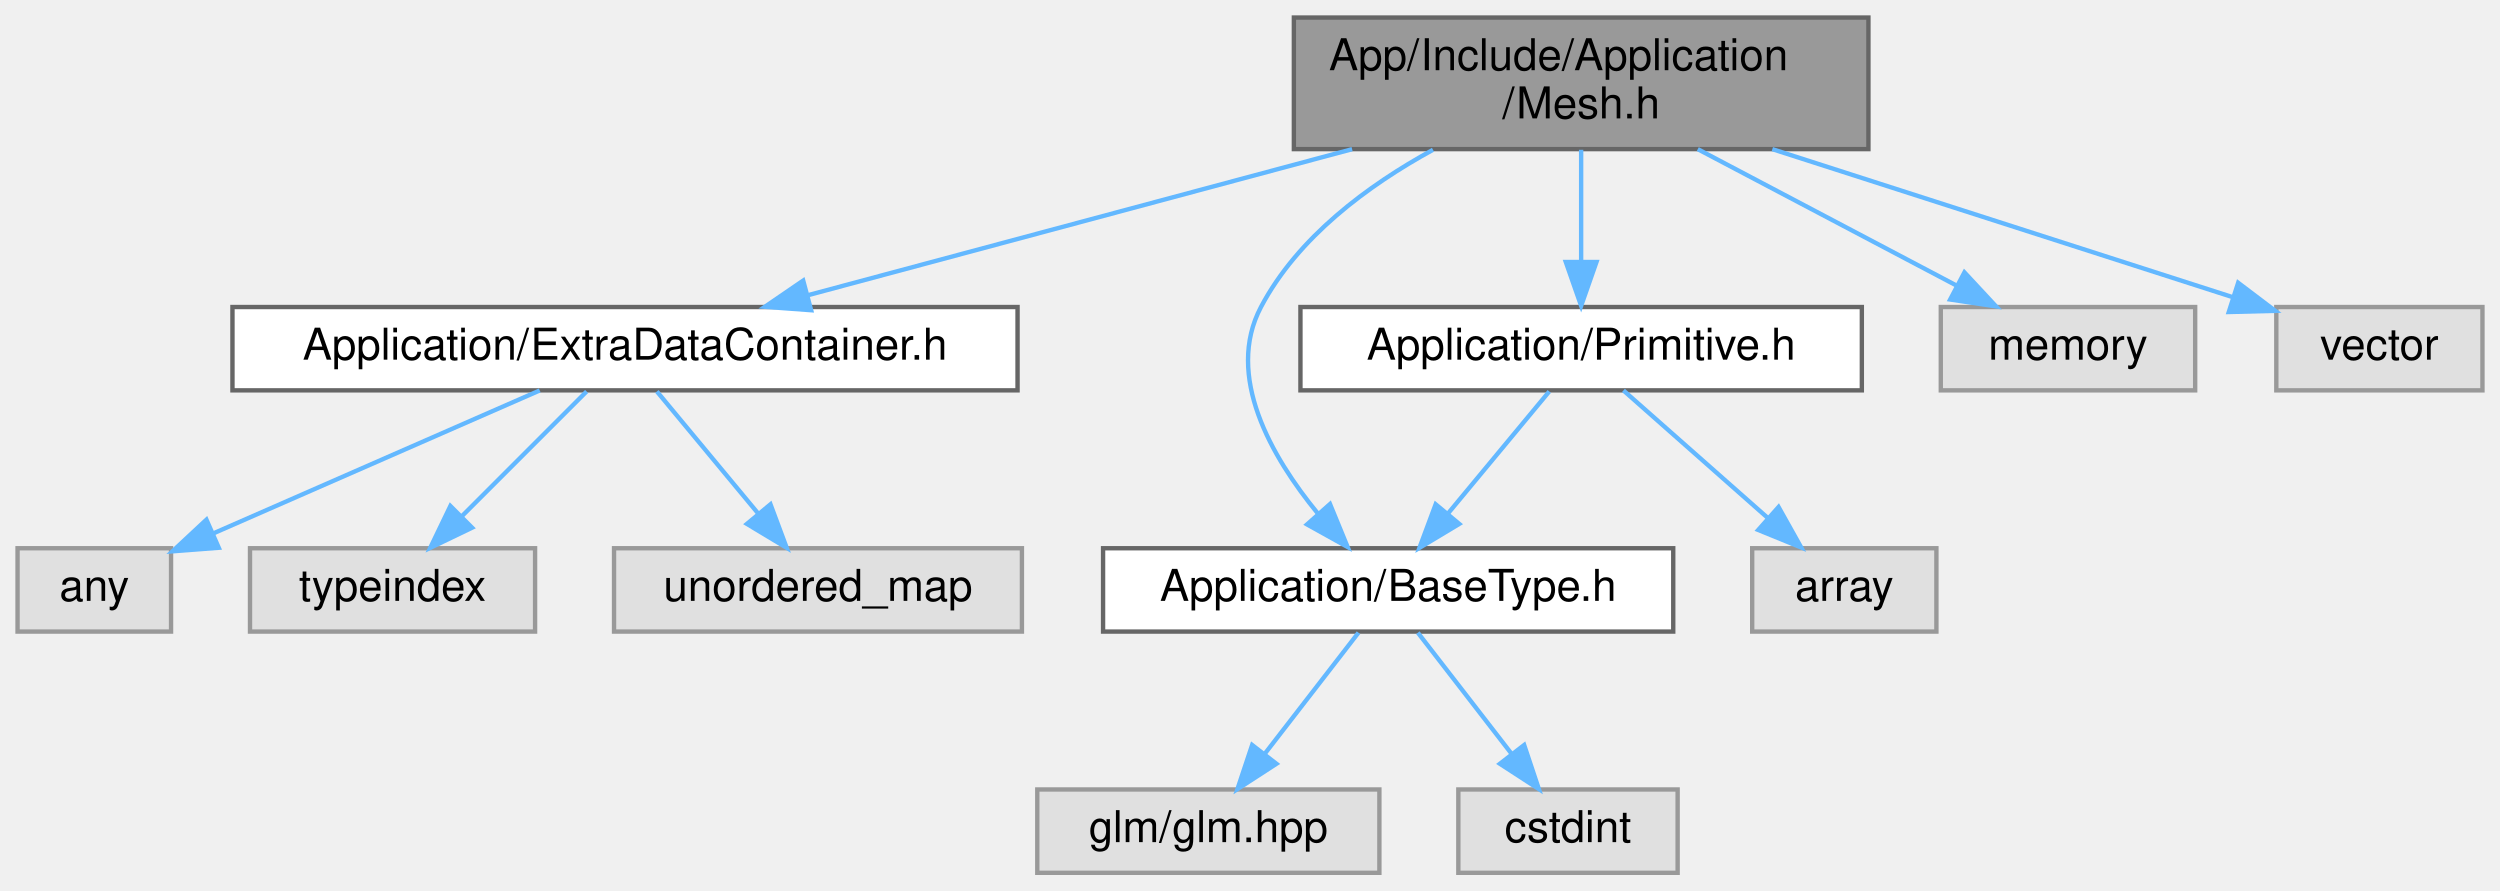
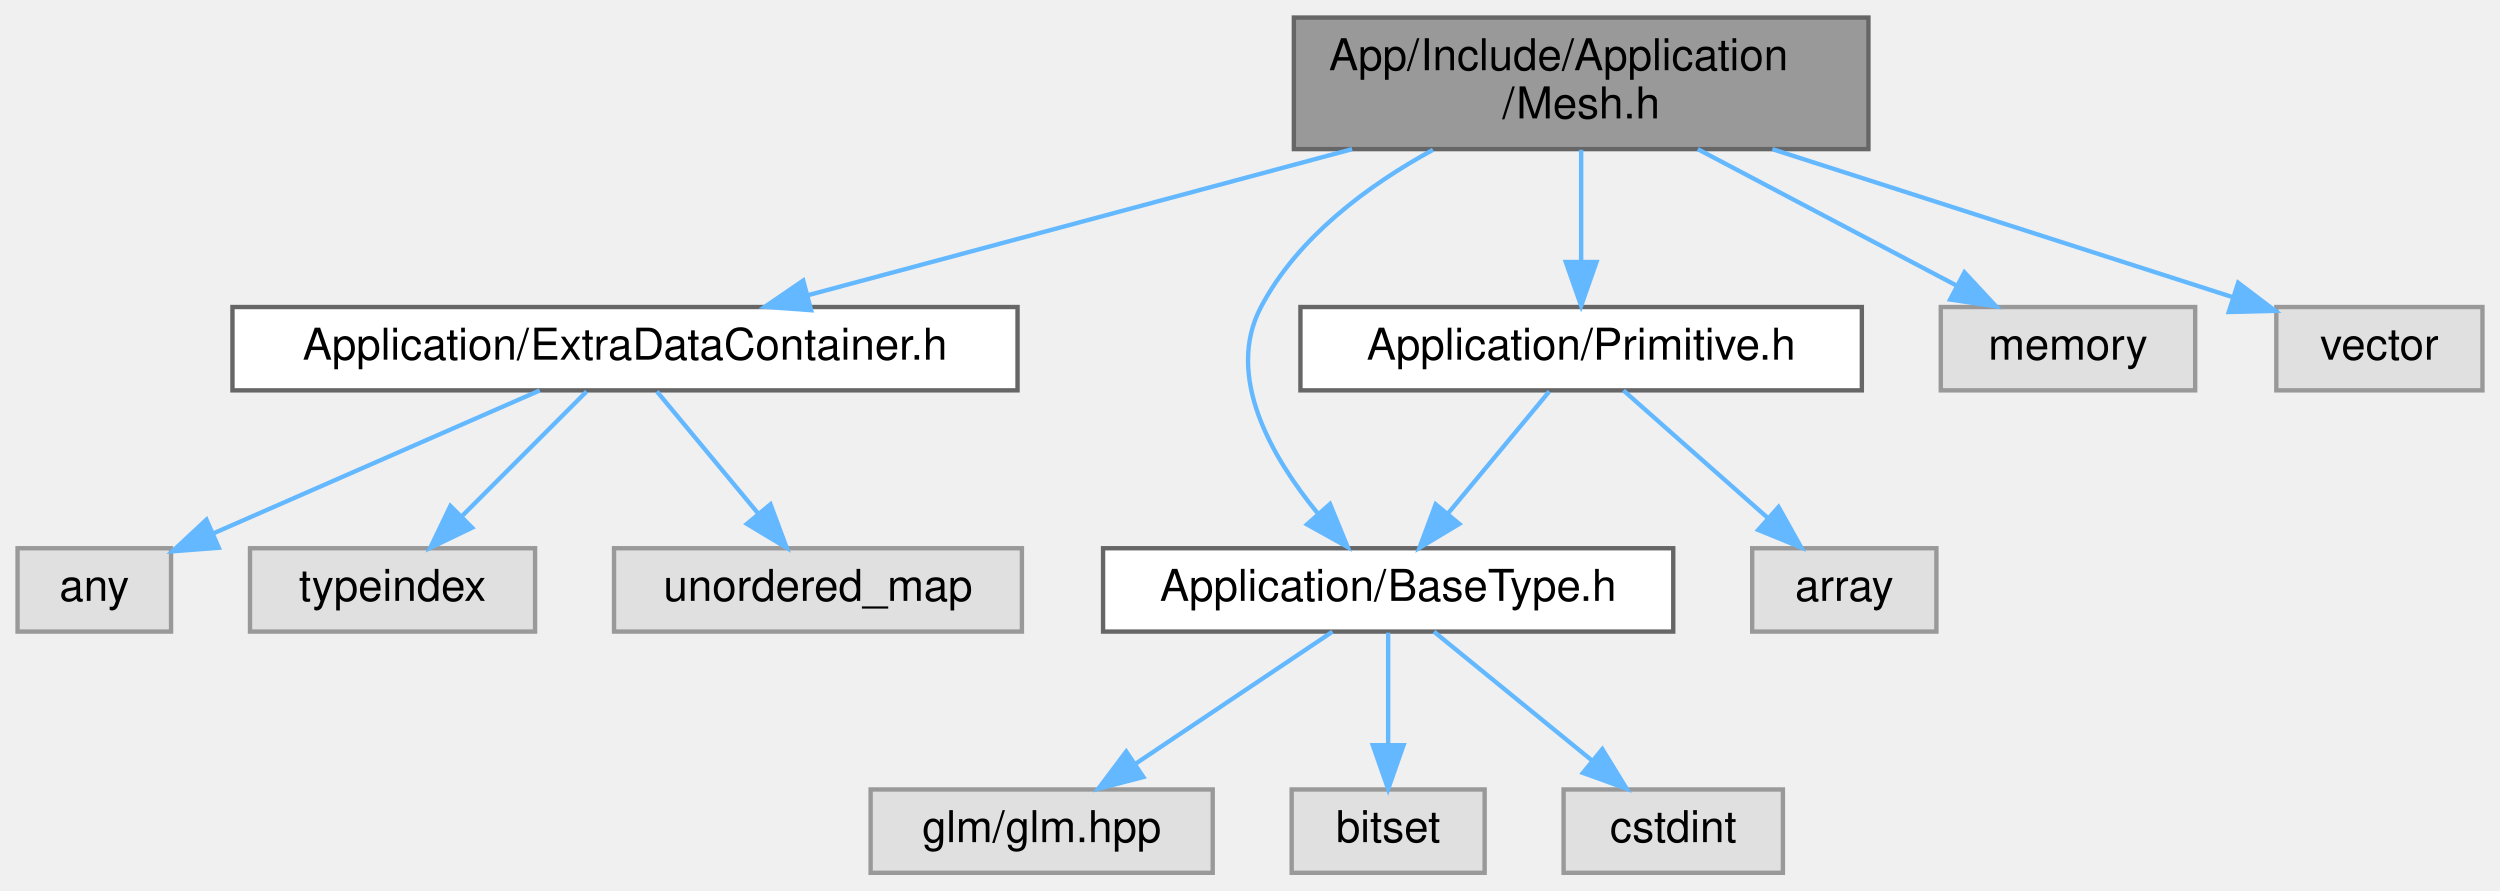
<svg xmlns="http://www.w3.org/2000/svg" xmlns:xlink="http://www.w3.org/1999/xlink" width="570pt" height="203pt" viewBox="0.00 0.00 570.00 203.00">
  <g id="graph0" class="graph" transform="scale(1 1) rotate(0) translate(4 199)">
    <g id="Node000001" class="node">
      <g id="a_Node000001">
        <a xlink:title=" ">
          <polygon fill="#999999" stroke="#666666" points="422,-195 291,-195 291,-165 422,-165 422,-195" />
          <text text-anchor="start" x="299" y="-183" font-family="Helvetica,sans-Serif" font-size="10.00">App/Include/Application</text>
          <text text-anchor="middle" x="356.5" y="-172" font-family="Helvetica,sans-Serif" font-size="10.00">/Mesh.h</text>
        </a>
      </g>
    </g>
    <g id="Node000002" class="node">
      <g id="a_Node000002">
        <a xlink:href="BaseType_8h.html" target="_top" xlink:title=" ">
          <polygon fill="white" stroke="#666666" points="377.5,-74 247.5,-74 247.5,-55 377.5,-55 377.5,-74" />
          <text text-anchor="middle" x="312.5" y="-62" font-family="Helvetica,sans-Serif" font-size="10.00">Application/BaseType.h</text>
        </a>
      </g>
    </g>
    <g id="edge1_Node000001_Node000002" class="edge">
      <g id="a_edge1_Node000001_Node000002">
        <a xlink:title=" ">
          <path fill="none" stroke="#63b8ff" d="M322.72,-164.85C307.85,-156.71 291.88,-144.9 283.5,-129 275.25,-113.35 285.84,-94.89 296.47,-81.92" />
          <polygon fill="#63b8ff" stroke="#63b8ff" points="299.24,-84.08 303.26,-74.28 294,-79.43 299.24,-84.08" />
        </a>
      </g>
    </g>
-     <g id="Node000005" class="node">
-       <g id="a_Node000005">
+     <g id="Node000006" class="node">
+       <g id="a_Node000006">
        <a xlink:href="ExtraDataContainer_8h.html" target="_top" xlink:title=" ">
          <polygon fill="white" stroke="#666666" points="228,-129 49,-129 49,-110 228,-110 228,-129" />
          <text text-anchor="middle" x="138.5" y="-117" font-family="Helvetica,sans-Serif" font-size="10.00">Application/ExtraDataContainer.h</text>
        </a>
      </g>
    </g>
-     <g id="edge4_Node000001_Node000005" class="edge">
-       <g id="a_edge4_Node000001_Node000005">
+     <g id="edge5_Node000001_Node000006" class="edge">
+       <g id="a_edge5_Node000001_Node000006">
        <a xlink:title=" ">
          <path fill="none" stroke="#63b8ff" d="M304.28,-164.99C266.34,-154.8 215.65,-141.2 180.35,-131.73" />
          <polygon fill="#63b8ff" stroke="#63b8ff" points="180.94,-128.27 170.38,-129.05 179.13,-135.03 180.94,-128.27" />
        </a>
      </g>
    </g>
-     <g id="Node000009" class="node">
-       <g id="a_Node000009">
+     <g id="Node000010" class="node">
+       <g id="a_Node000010">
        <a xlink:href="Primitive_8h.html" target="_top" xlink:title=" ">
          <polygon fill="white" stroke="#666666" points="420.5,-129 292.5,-129 292.5,-110 420.5,-110 420.5,-129" />
          <text text-anchor="middle" x="356.5" y="-117" font-family="Helvetica,sans-Serif" font-size="10.00">Application/Primitive.h</text>
        </a>
      </g>
    </g>
-     <g id="edge8_Node000001_Node000009" class="edge">
-       <g id="a_edge8_Node000001_Node000009">
+     <g id="edge9_Node000001_Node000010" class="edge">
+       <g id="a_edge9_Node000001_Node000010">
        <a xlink:title=" ">
          <path fill="none" stroke="#63b8ff" d="M356.5,-164.84C356.5,-157.21 356.5,-147.7 356.5,-139.45" />
          <polygon fill="#63b8ff" stroke="#63b8ff" points="360,-139.27 356.5,-129.27 353,-139.27 360,-139.27" />
        </a>
      </g>
    </g>
+     <g id="Node000012" class="node">
+       <g id="a_Node000012">
+         <a xlink:title=" ">
+           <polygon fill="#e0e0e0" stroke="#999999" points="496.5,-129 438.5,-129 438.5,-110 496.5,-110 496.5,-129" />
+           <text text-anchor="middle" x="467.5" y="-117" font-family="Helvetica,sans-Serif" font-size="10.00">memory</text>
+         </a>
+       </g>
+     </g>
+     <g id="edge12_Node000001_Node000012" class="edge">
+       <g id="a_edge12_Node000001_Node000012">
+         <a xlink:title=" ">
+           <path fill="none" stroke="#63b8ff" d="M383.09,-164.99C400.95,-155.58 424.34,-143.24 441.98,-133.95" />
+           <polygon fill="#63b8ff" stroke="#63b8ff" points="443.89,-136.9 451.11,-129.14 440.63,-130.71 443.89,-136.9" />
+         </a>
+       </g>
+     </g>
+     <g id="Node000013" class="node">
+       <g id="a_Node000013">
+         <a xlink:title=" ">
+           <polygon fill="#e0e0e0" stroke="#999999" points="562,-129 515,-129 515,-110 562,-110 562,-129" />
+           <text text-anchor="middle" x="538.5" y="-117" font-family="Helvetica,sans-Serif" font-size="10.00">vector</text>
+         </a>
+       </g>
+     </g>
+     <g id="edge13_Node000001_Node000013" class="edge">
+       <g id="a_edge13_Node000001_Node000013">
+         <a xlink:title=" ">
+           <path fill="none" stroke="#63b8ff" d="M400.09,-164.99C432.27,-154.65 475.41,-140.78 504.92,-131.29" />
+           <polygon fill="#63b8ff" stroke="#63b8ff" points="506.3,-134.53 514.75,-128.13 504.16,-127.86 506.3,-134.53" />
+         </a>
+       </g>
+     </g>
+     <g id="Node000003" class="node">
+       <g id="a_Node000003">
+         <a xlink:title=" ">
+           <polygon fill="#e0e0e0" stroke="#999999" points="272.5,-19 194.5,-19 194.5,0 272.5,0 272.5,-19" />
+           <text text-anchor="middle" x="233.5" y="-7" font-family="Helvetica,sans-Serif" font-size="10.00">glm/glm.hpp</text>
+         </a>
+       </g>
+     </g>
+     <g id="edge2_Node000002_Node000003" class="edge">
+       <g id="a_edge2_Node000002_Node000003">
+         <a xlink:title=" ">
+           <path fill="none" stroke="#63b8ff" d="M299.81,-54.98C287.67,-46.84 269.14,-34.41 254.75,-24.76" />
+           <polygon fill="#63b8ff" stroke="#63b8ff" points="256.68,-21.84 246.42,-19.17 252.78,-27.65 256.68,-21.84" />
+         </a>
+       </g>
+     </g>
+     <g id="Node000004" class="node">
+       <g id="a_Node000004">
+         <a xlink:title=" ">
+           <polygon fill="#e0e0e0" stroke="#999999" points="334.5,-19 290.5,-19 290.5,0 334.5,0 334.5,-19" />
+           <text text-anchor="middle" x="312.5" y="-7" font-family="Helvetica,sans-Serif" font-size="10.00">bitset</text>
+         </a>
+       </g>
+     </g>
+     <g id="edge3_Node000002_Node000004" class="edge">
+       <g id="a_edge3_Node000002_Node000004">
+         <a xlink:title=" ">
+           <path fill="none" stroke="#63b8ff" d="M312.5,-54.75C312.5,-47.8 312.5,-37.85 312.5,-29.13" />
+           <polygon fill="#63b8ff" stroke="#63b8ff" points="316,-29.09 312.5,-19.09 309,-29.09 316,-29.09" />
+         </a>
+       </g>
+     </g>
+     <g id="Node000005" class="node">
+       <g id="a_Node000005">
+         <a xlink:title=" ">
+           <polygon fill="#e0e0e0" stroke="#999999" points="402.5,-19 352.5,-19 352.5,0 402.5,0 402.5,-19" />
+           <text text-anchor="middle" x="377.5" y="-7" font-family="Helvetica,sans-Serif" font-size="10.00">cstdint</text>
+         </a>
+       </g>
+     </g>
+     <g id="edge4_Node000002_Node000005" class="edge">
+       <g id="a_edge4_Node000002_Node000005">
+         <a xlink:title=" ">
+           <path fill="none" stroke="#63b8ff" d="M322.94,-54.98C332.65,-47.07 347.32,-35.11 359,-25.58" />
+           <polygon fill="#63b8ff" stroke="#63b8ff" points="361.33,-28.2 366.87,-19.17 356.9,-22.78 361.33,-28.2" />
+         </a>
+       </g>
+     </g>
+     <g id="Node000007" class="node">
+       <g id="a_Node000007">
+         <a xlink:title=" ">
+           <polygon fill="#e0e0e0" stroke="#999999" points="35,-74 0,-74 0,-55 35,-55 35,-74" />
+           <text text-anchor="middle" x="17.5" y="-62" font-family="Helvetica,sans-Serif" font-size="10.00">any</text>
+         </a>
+       </g>
+     </g>
+     <g id="edge6_Node000006_Node000007" class="edge">
+       <g id="a_edge6_Node000006_Node000007">
+         <a xlink:title=" ">
+           <path fill="none" stroke="#63b8ff" d="M119.06,-109.98C98.92,-101.17 67.3,-87.31 44.69,-77.41" />
+           <polygon fill="#63b8ff" stroke="#63b8ff" points="45.88,-74.11 35.32,-73.3 43.07,-80.52 45.88,-74.11" />
+         </a>
+       </g>
+     </g>
+     <g id="Node000008" class="node">
+       <g id="a_Node000008">
+         <a xlink:title=" ">
+           <polygon fill="#e0e0e0" stroke="#999999" points="118,-74 53,-74 53,-55 118,-55 118,-74" />
+           <text text-anchor="middle" x="85.5" y="-62" font-family="Helvetica,sans-Serif" font-size="10.00">typeindex</text>
+         </a>
+       </g>
+     </g>
+     <g id="edge7_Node000006_Node000008" class="edge">
+       <g id="a_edge7_Node000006_Node000008">
+         <a xlink:title=" ">
+           <path fill="none" stroke="#63b8ff" d="M129.75,-109.75C122.03,-102.03 110.6,-90.6 101.28,-81.28" />
+           <polygon fill="#63b8ff" stroke="#63b8ff" points="103.64,-78.69 94.09,-74.09 98.69,-83.64 103.64,-78.69" />
+         </a>
+       </g>
+     </g>
+     <g id="Node000009" class="node">
+       <g id="a_Node000009">
+         <a xlink:title=" ">
+           <polygon fill="#e0e0e0" stroke="#999999" points="229,-74 136,-74 136,-55 229,-55 229,-74" />
+           <text text-anchor="middle" x="182.5" y="-62" font-family="Helvetica,sans-Serif" font-size="10.00">unordered_map</text>
+         </a>
+       </g>
+     </g>
+     <g id="edge8_Node000006_Node000009" class="edge">
+       <g id="a_edge8_Node000006_Node000009">
+         <a xlink:title=" ">
+           <path fill="none" stroke="#63b8ff" d="M145.77,-109.75C152.04,-102.18 161.29,-91.05 168.93,-81.84" />
+           <polygon fill="#63b8ff" stroke="#63b8ff" points="171.67,-84.02 175.37,-74.09 166.29,-79.55 171.67,-84.02" />
+         </a>
+       </g>
+     </g>
+     <g id="edge10_Node000010_Node000002" class="edge">
+       <g id="a_edge10_Node000010_Node000002">
+         <a xlink:title=" ">
+           <path fill="none" stroke="#63b8ff" d="M349.23,-109.75C342.96,-102.18 333.71,-91.05 326.07,-81.84" />
+           <polygon fill="#63b8ff" stroke="#63b8ff" points="328.71,-79.55 319.63,-74.09 323.33,-84.02 328.71,-79.55" />
+         </a>
+       </g>
+     </g>
    <g id="Node000011" class="node">
      <g id="a_Node000011">
        <a xlink:title=" ">
-           <polygon fill="#e0e0e0" stroke="#999999" points="496.5,-129 438.5,-129 438.5,-110 496.5,-110 496.5,-129" />
-           <text text-anchor="middle" x="467.5" y="-117" font-family="Helvetica,sans-Serif" font-size="10.00">memory</text>
-         </a>
-       </g>
-     </g>
-     <g id="edge11_Node000001_Node000011" class="edge">
-       <g id="a_edge11_Node000001_Node000011">
-         <a xlink:title=" ">
-           <path fill="none" stroke="#63b8ff" d="M383.09,-164.99C400.95,-155.58 424.34,-143.24 441.98,-133.95" />
-           <polygon fill="#63b8ff" stroke="#63b8ff" points="443.89,-136.9 451.11,-129.14 440.63,-130.71 443.89,-136.9" />
-         </a>
-       </g>
-     </g>
-     <g id="Node000012" class="node">
-       <g id="a_Node000012">
-         <a xlink:title=" ">
-           <polygon fill="#e0e0e0" stroke="#999999" points="562,-129 515,-129 515,-110 562,-110 562,-129" />
-           <text text-anchor="middle" x="538.5" y="-117" font-family="Helvetica,sans-Serif" font-size="10.00">vector</text>
-         </a>
-       </g>
-     </g>
-     <g id="edge12_Node000001_Node000012" class="edge">
-       <g id="a_edge12_Node000001_Node000012">
-         <a xlink:title=" ">
-           <path fill="none" stroke="#63b8ff" d="M400.09,-164.99C432.27,-154.65 475.41,-140.78 504.92,-131.29" />
-           <polygon fill="#63b8ff" stroke="#63b8ff" points="506.3,-134.53 514.75,-128.13 504.16,-127.86 506.3,-134.53" />
-         </a>
-       </g>
-     </g>
-     <g id="Node000003" class="node">
-       <g id="a_Node000003">
-         <a xlink:title=" ">
-           <polygon fill="#e0e0e0" stroke="#999999" points="310.5,-19 232.5,-19 232.5,0 310.5,0 310.5,-19" />
-           <text text-anchor="middle" x="271.5" y="-7" font-family="Helvetica,sans-Serif" font-size="10.00">glm/glm.hpp</text>
-         </a>
-       </g>
-     </g>
-     <g id="edge2_Node000002_Node000003" class="edge">
-       <g id="a_edge2_Node000002_Node000003">
-         <a xlink:title=" ">
-           <path fill="none" stroke="#63b8ff" d="M305.73,-54.75C299.94,-47.26 291.44,-36.28 284.36,-27.13" />
-           <polygon fill="#63b8ff" stroke="#63b8ff" points="287.03,-24.86 278.14,-19.09 281.49,-29.14 287.03,-24.86" />
-         </a>
-       </g>
-     </g>
-     <g id="Node000004" class="node">
-       <g id="a_Node000004">
-         <a xlink:title=" ">
-           <polygon fill="#e0e0e0" stroke="#999999" points="378.5,-19 328.5,-19 328.5,0 378.5,0 378.5,-19" />
-           <text text-anchor="middle" x="353.5" y="-7" font-family="Helvetica,sans-Serif" font-size="10.00">cstdint</text>
-         </a>
-       </g>
-     </g>
-     <g id="edge3_Node000002_Node000004" class="edge">
-       <g id="a_edge3_Node000002_Node000004">
-         <a xlink:title=" ">
-           <path fill="none" stroke="#63b8ff" d="M319.27,-54.75C325.06,-47.26 333.56,-36.28 340.64,-27.13" />
-           <polygon fill="#63b8ff" stroke="#63b8ff" points="343.51,-29.14 346.86,-19.09 337.97,-24.86 343.51,-29.14" />
-         </a>
-       </g>
-     </g>
-     <g id="Node000006" class="node">
-       <g id="a_Node000006">
-         <a xlink:title=" ">
-           <polygon fill="#e0e0e0" stroke="#999999" points="35,-74 0,-74 0,-55 35,-55 35,-74" />
-           <text text-anchor="middle" x="17.5" y="-62" font-family="Helvetica,sans-Serif" font-size="10.00">any</text>
-         </a>
-       </g>
-     </g>
-     <g id="edge5_Node000005_Node000006" class="edge">
-       <g id="a_edge5_Node000005_Node000006">
-         <a xlink:title=" ">
-           <path fill="none" stroke="#63b8ff" d="M119.06,-109.98C98.92,-101.17 67.3,-87.31 44.69,-77.41" />
-           <polygon fill="#63b8ff" stroke="#63b8ff" points="45.88,-74.11 35.32,-73.3 43.07,-80.52 45.88,-74.11" />
-         </a>
-       </g>
-     </g>
-     <g id="Node000007" class="node">
-       <g id="a_Node000007">
-         <a xlink:title=" ">
-           <polygon fill="#e0e0e0" stroke="#999999" points="118,-74 53,-74 53,-55 118,-55 118,-74" />
-           <text text-anchor="middle" x="85.5" y="-62" font-family="Helvetica,sans-Serif" font-size="10.00">typeindex</text>
-         </a>
-       </g>
-     </g>
-     <g id="edge6_Node000005_Node000007" class="edge">
-       <g id="a_edge6_Node000005_Node000007">
-         <a xlink:title=" ">
-           <path fill="none" stroke="#63b8ff" d="M129.75,-109.75C122.03,-102.03 110.6,-90.6 101.28,-81.28" />
-           <polygon fill="#63b8ff" stroke="#63b8ff" points="103.64,-78.69 94.09,-74.09 98.69,-83.64 103.64,-78.69" />
-         </a>
-       </g>
-     </g>
-     <g id="Node000008" class="node">
-       <g id="a_Node000008">
-         <a xlink:title=" ">
-           <polygon fill="#e0e0e0" stroke="#999999" points="229,-74 136,-74 136,-55 229,-55 229,-74" />
-           <text text-anchor="middle" x="182.5" y="-62" font-family="Helvetica,sans-Serif" font-size="10.00">unordered_map</text>
-         </a>
-       </g>
-     </g>
-     <g id="edge7_Node000005_Node000008" class="edge">
-       <g id="a_edge7_Node000005_Node000008">
-         <a xlink:title=" ">
-           <path fill="none" stroke="#63b8ff" d="M145.77,-109.75C152.04,-102.18 161.29,-91.05 168.93,-81.84" />
-           <polygon fill="#63b8ff" stroke="#63b8ff" points="171.67,-84.02 175.37,-74.09 166.29,-79.55 171.67,-84.02" />
-         </a>
-       </g>
-     </g>
-     <g id="edge9_Node000009_Node000002" class="edge">
-       <g id="a_edge9_Node000009_Node000002">
-         <a xlink:title=" ">
-           <path fill="none" stroke="#63b8ff" d="M349.23,-109.75C342.96,-102.18 333.71,-91.05 326.07,-81.84" />
-           <polygon fill="#63b8ff" stroke="#63b8ff" points="328.71,-79.55 319.63,-74.09 323.33,-84.02 328.71,-79.55" />
-         </a>
-       </g>
-     </g>
-     <g id="Node000010" class="node">
-       <g id="a_Node000010">
-         <a xlink:title=" ">
          <polygon fill="#e0e0e0" stroke="#999999" points="437.5,-74 395.5,-74 395.5,-55 437.5,-55 437.5,-74" />
          <text text-anchor="middle" x="416.5" y="-62" font-family="Helvetica,sans-Serif" font-size="10.00">array</text>
        </a>
      </g>
    </g>
-     <g id="edge10_Node000009_Node000010" class="edge">
-       <g id="a_edge10_Node000009_Node000010">
+     <g id="edge11_Node000010_Node000011" class="edge">
+       <g id="a_edge11_Node000010_Node000011">
        <a xlink:title=" ">
          <path fill="none" stroke="#63b8ff" d="M366.14,-109.98C375.01,-102.15 388.37,-90.34 399.11,-80.86" />
          <polygon fill="#63b8ff" stroke="#63b8ff" points="401.51,-83.41 406.68,-74.17 396.87,-78.17 401.51,-83.41" />
        </a>
      </g>
    </g>
  </g>
</svg>
